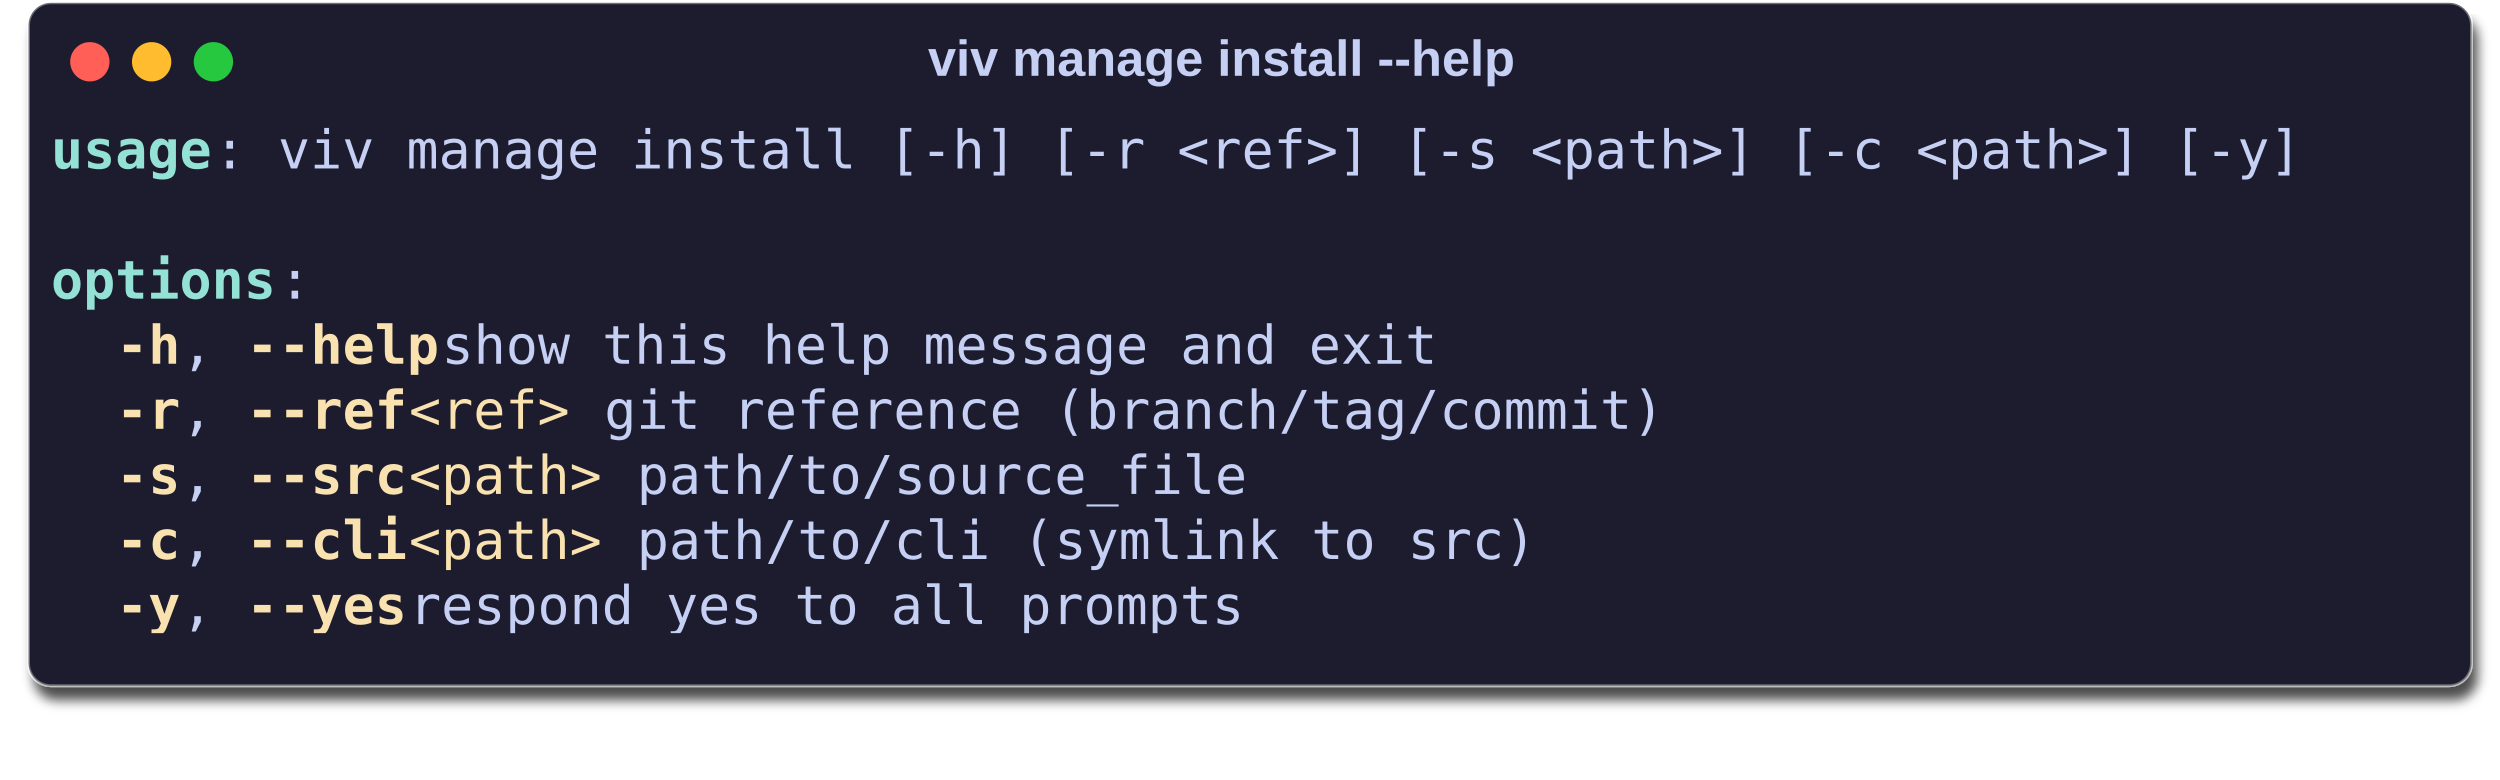
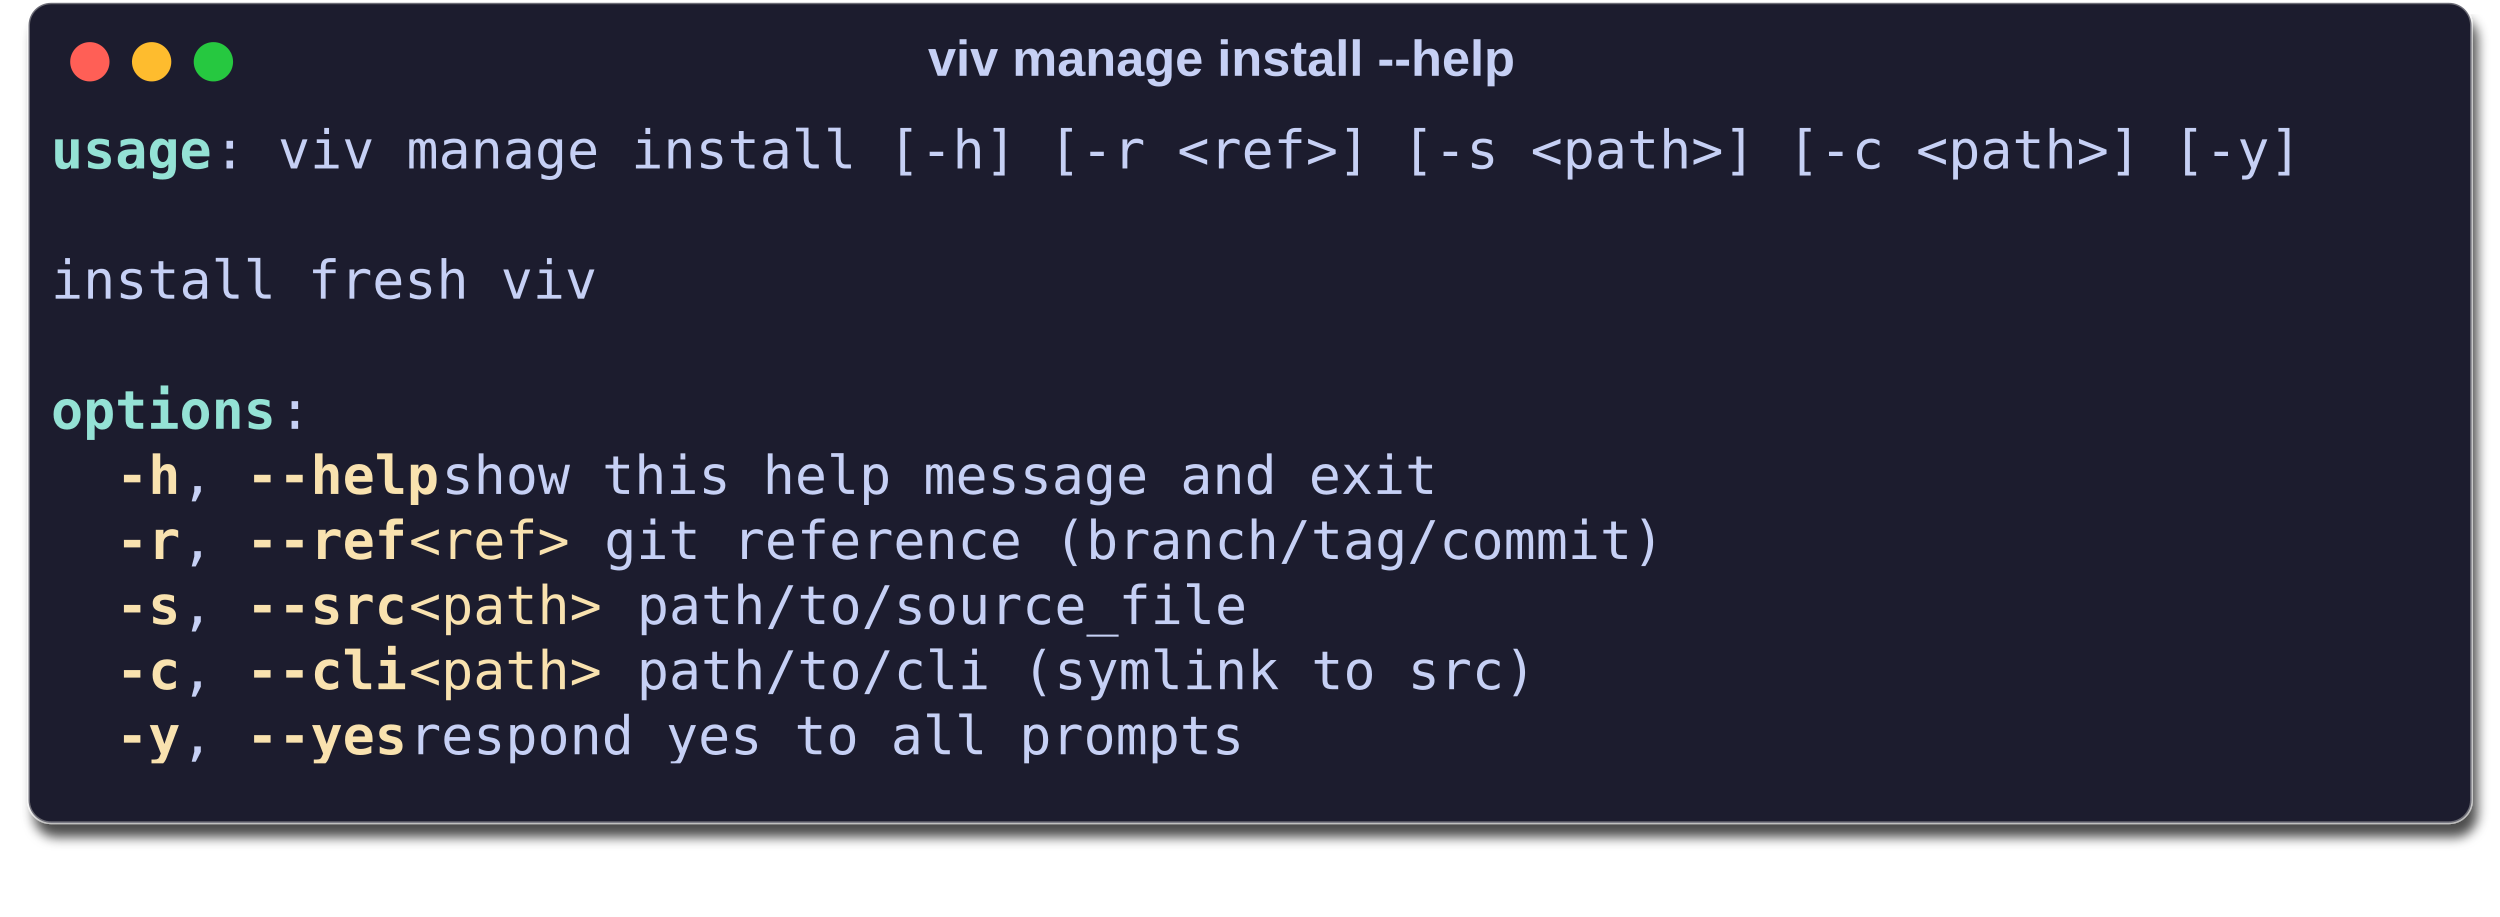
- <svg xmlns="http://www.w3.org/2000/svg" class="rich-terminal shadow" viewBox="0 0 890.333 277.533">
+ <svg xmlns="http://www.w3.org/2000/svg" class="rich-terminal shadow" viewBox="0 0 890.333 326.333">
  <style>

    @font-face {
        font-family: "Fira Code";
        src: local("FiraCode-Regular"),
                url("https://cdnjs.cloudflare.com/ajax/libs/firacode/6.2.0/woff2/FiraCode-Regular.woff2") format("woff2"),
                url("https://cdnjs.cloudflare.com/ajax/libs/firacode/6.2.0/woff/FiraCode-Regular.woff") format("woff");
        font-style: normal;
        font-weight: 400;
    }
    @font-face {
        font-family: "Fira Code";
        src: local("FiraCode-Bold"),
                url("https://cdnjs.cloudflare.com/ajax/libs/firacode/6.2.0/woff2/FiraCode-Bold.woff2") format("woff2"),
                url("https://cdnjs.cloudflare.com/ajax/libs/firacode/6.2.0/woff/FiraCode-Bold.woff") format("woff");
        font-style: bold;
        font-weight: 700;
    }

-     .terminal-2178057871-matrix {
+     .terminal-1402772427-matrix {
        font-family: Fira Code, monospace;
        font-size: 20px;
        line-height: 24.4px;
        font-variant-east-asian: full-width;
    }

-     .terminal-2178057871-title {
+     .terminal-1402772427-title {
        font-size: 18px;
        font-weight: bold;
        font-family: arial;
    }

    .shadow {
        -webkit-filter: drop-shadow( 2px 5px 2px rgba(0, 0, 0, .7));
        filter: drop-shadow( 2px 5px 2px rgba(0, 0, 0, .7));
    }
-     .terminal-2178057871-r1 { fill: #94e2d5;font-weight: bold }
- .terminal-2178057871-r2 { fill: #c6d0f5 }
- .terminal-2178057871-r3 { fill: #f9e2af;font-weight: bold }
- .terminal-2178057871-r4 { fill: #f9e2af }
+     .terminal-1402772427-r1 { fill: #94e2d5;font-weight: bold }
+ .terminal-1402772427-r2 { fill: #c6d0f5 }
+ .terminal-1402772427-r3 { fill: #f9e2af;font-weight: bold }
+ .terminal-1402772427-r4 { fill: #f9e2af }
    </style>
  <defs>
-     <clipPath id="terminal-2178057871-clip-terminal">
-       <rect x="0" y="0" width="853.0" height="194.2" />
+     <clipPath id="terminal-1402772427-clip-terminal">
+       <rect x="0" y="0" width="853.0" height="243.0" />
    </clipPath>
-     <clipPath id="terminal-2178057871-line-0">
+     <clipPath id="terminal-1402772427-line-0">
      <rect x="0" y="1.5" width="854" height="24.65" />
    </clipPath>
-     <clipPath id="terminal-2178057871-line-1">
+     <clipPath id="terminal-1402772427-line-1">
      <rect x="0" y="25.9" width="854" height="24.65" />
    </clipPath>
-     <clipPath id="terminal-2178057871-line-2">
+     <clipPath id="terminal-1402772427-line-2">
      <rect x="0" y="50.3" width="854" height="24.65" />
    </clipPath>
-     <clipPath id="terminal-2178057871-line-3">
+     <clipPath id="terminal-1402772427-line-3">
      <rect x="0" y="74.7" width="854" height="24.65" />
    </clipPath>
-     <clipPath id="terminal-2178057871-line-4">
+     <clipPath id="terminal-1402772427-line-4">
      <rect x="0" y="99.1" width="854" height="24.65" />
    </clipPath>
-     <clipPath id="terminal-2178057871-line-5">
+     <clipPath id="terminal-1402772427-line-5">
      <rect x="0" y="123.5" width="854" height="24.65" />
    </clipPath>
-     <clipPath id="terminal-2178057871-line-6">
+     <clipPath id="terminal-1402772427-line-6">
      <rect x="0" y="147.9" width="854" height="24.65" />
    </clipPath>
+     <clipPath id="terminal-1402772427-line-7">
+       <rect x="0" y="172.3" width="854" height="24.65" />
+     </clipPath>
+     <clipPath id="terminal-1402772427-line-8">
+       <rect x="0" y="196.7" width="854" height="24.65" />
+     </clipPath>
  </defs>
-   <rect fill="#1e1e2e" stroke="rgba(255,255,255,0.35)" stroke-width="1" x="10.167" y="1" width="870" height="243.2" rx="8" />
-   <text class="terminal-2178057871-title" fill="#c6d0f5" text-anchor="middle" x="435" y="27">viv manage install --help</text>
+   <rect fill="#1e1e2e" stroke="rgba(255,255,255,0.35)" stroke-width="1" x="10.167" y="1" width="870" height="292" rx="8" />
+   <text class="terminal-1402772427-title" fill="#c6d0f5" text-anchor="middle" x="435" y="27">viv manage install --help</text>
  <g transform="translate(32,22)">
    <circle cx="0" cy="0" r="7" fill="#ff5f57" />
    <circle cx="22" cy="0" r="7" fill="#febc2e" />
    <circle cx="44" cy="0" r="7" fill="#28c840" />
  </g>
-   <g transform="translate(18.16667, 41) scale(.95)" clip-path="url(#terminal-2178057871-clip-terminal)">
-     <g class="terminal-2178057871-matrix">
-       <text class="terminal-2178057871-r1" x="0" y="20" textLength="61" clip-path="url(#terminal-2178057871-line-0)">usage</text>
-       <text class="terminal-2178057871-r2" x="61" y="20" textLength="793" clip-path="url(#terminal-2178057871-line-0)">: viv manage install [-h] [-r &lt;ref&gt;] [-s &lt;path&gt;] [-c &lt;path&gt;] [-y]</text>
-       <text class="terminal-2178057871-r2" x="854" y="20" textLength="12.2" clip-path="url(#terminal-2178057871-line-0)">
+   <g transform="translate(18.16667, 41) scale(.95)" clip-path="url(#terminal-1402772427-clip-terminal)">
+     <g class="terminal-1402772427-matrix">
+       <text class="terminal-1402772427-r1" x="0" y="20" textLength="61" clip-path="url(#terminal-1402772427-line-0)">usage</text>
+       <text class="terminal-1402772427-r2" x="61" y="20" textLength="793" clip-path="url(#terminal-1402772427-line-0)">: viv manage install [-h] [-r &lt;ref&gt;] [-s &lt;path&gt;] [-c &lt;path&gt;] [-y]</text>
+       <text class="terminal-1402772427-r2" x="854" y="20" textLength="12.2" clip-path="url(#terminal-1402772427-line-0)">
</text>
-       <text class="terminal-2178057871-r2" x="854" y="44.4" textLength="12.2" clip-path="url(#terminal-2178057871-line-1)">
+       <text class="terminal-1402772427-r2" x="854" y="44.4" textLength="12.2" clip-path="url(#terminal-1402772427-line-1)">
</text>
-       <text class="terminal-2178057871-r1" x="0" y="68.8" textLength="85.4" clip-path="url(#terminal-2178057871-line-2)">options</text>
-       <text class="terminal-2178057871-r2" x="85.4" y="68.8" textLength="12.2" clip-path="url(#terminal-2178057871-line-2)">:</text>
-       <text class="terminal-2178057871-r2" x="854" y="68.8" textLength="12.2" clip-path="url(#terminal-2178057871-line-2)">
+       <text class="terminal-1402772427-r2" x="0" y="68.8" textLength="207.4" clip-path="url(#terminal-1402772427-line-2)">install fresh viv</text>
+       <text class="terminal-1402772427-r2" x="854" y="68.8" textLength="12.2" clip-path="url(#terminal-1402772427-line-2)">
</text>
-       <text class="terminal-2178057871-r3" x="24.4" y="93.2" textLength="24.4" clip-path="url(#terminal-2178057871-line-3)">-h</text>
-       <text class="terminal-2178057871-r2" x="48.8" y="93.2" textLength="24.4" clip-path="url(#terminal-2178057871-line-3)">, </text>
-       <text class="terminal-2178057871-r3" x="73.2" y="93.2" textLength="73.2" clip-path="url(#terminal-2178057871-line-3)">--help</text>
-       <text class="terminal-2178057871-r2" x="146.4" y="93.2" textLength="500.2" clip-path="url(#terminal-2178057871-line-3)">          show this help message and exit</text>
-       <text class="terminal-2178057871-r2" x="854" y="93.2" textLength="12.2" clip-path="url(#terminal-2178057871-line-3)">
+       <text class="terminal-1402772427-r2" x="854" y="93.2" textLength="12.2" clip-path="url(#terminal-1402772427-line-3)">
</text>
-       <text class="terminal-2178057871-r3" x="24.4" y="117.6" textLength="24.4" clip-path="url(#terminal-2178057871-line-4)">-r</text>
-       <text class="terminal-2178057871-r2" x="48.8" y="117.6" textLength="24.4" clip-path="url(#terminal-2178057871-line-4)">, </text>
-       <text class="terminal-2178057871-r3" x="73.2" y="117.6" textLength="61" clip-path="url(#terminal-2178057871-line-4)">--ref</text>
-       <text class="terminal-2178057871-r4" x="134.2" y="117.6" textLength="73.2" clip-path="url(#terminal-2178057871-line-4)"> &lt;ref&gt;</text>
-       <text class="terminal-2178057871-r2" x="207.4" y="117.6" textLength="463.6" clip-path="url(#terminal-2178057871-line-4)">     git reference (branch/tag/commit)</text>
-       <text class="terminal-2178057871-r2" x="854" y="117.6" textLength="12.2" clip-path="url(#terminal-2178057871-line-4)">
+       <text class="terminal-1402772427-r1" x="0" y="117.6" textLength="85.4" clip-path="url(#terminal-1402772427-line-4)">options</text>
+       <text class="terminal-1402772427-r2" x="85.4" y="117.6" textLength="12.2" clip-path="url(#terminal-1402772427-line-4)">:</text>
+       <text class="terminal-1402772427-r2" x="854" y="117.6" textLength="12.2" clip-path="url(#terminal-1402772427-line-4)">
</text>
-       <text class="terminal-2178057871-r3" x="24.4" y="142" textLength="24.4" clip-path="url(#terminal-2178057871-line-5)">-s</text>
-       <text class="terminal-2178057871-r2" x="48.8" y="142" textLength="24.4" clip-path="url(#terminal-2178057871-line-5)">, </text>
-       <text class="terminal-2178057871-r3" x="73.2" y="142" textLength="61" clip-path="url(#terminal-2178057871-line-5)">--src</text>
-       <text class="terminal-2178057871-r4" x="134.2" y="142" textLength="85.4" clip-path="url(#terminal-2178057871-line-5)"> &lt;path&gt;</text>
-       <text class="terminal-2178057871-r2" x="219.6" y="142" textLength="280.6" clip-path="url(#terminal-2178057871-line-5)">    path/to/source_file</text>
-       <text class="terminal-2178057871-r2" x="854" y="142" textLength="12.2" clip-path="url(#terminal-2178057871-line-5)">
+       <text class="terminal-1402772427-r3" x="24.4" y="142" textLength="24.4" clip-path="url(#terminal-1402772427-line-5)">-h</text>
+       <text class="terminal-1402772427-r2" x="48.8" y="142" textLength="24.4" clip-path="url(#terminal-1402772427-line-5)">, </text>
+       <text class="terminal-1402772427-r3" x="73.2" y="142" textLength="73.2" clip-path="url(#terminal-1402772427-line-5)">--help</text>
+       <text class="terminal-1402772427-r2" x="146.4" y="142" textLength="500.2" clip-path="url(#terminal-1402772427-line-5)">          show this help message and exit</text>
+       <text class="terminal-1402772427-r2" x="854" y="142" textLength="12.2" clip-path="url(#terminal-1402772427-line-5)">
</text>
-       <text class="terminal-2178057871-r3" x="24.4" y="166.4" textLength="24.4" clip-path="url(#terminal-2178057871-line-6)">-c</text>
-       <text class="terminal-2178057871-r2" x="48.8" y="166.4" textLength="24.4" clip-path="url(#terminal-2178057871-line-6)">, </text>
-       <text class="terminal-2178057871-r3" x="73.2" y="166.4" textLength="61" clip-path="url(#terminal-2178057871-line-6)">--cli</text>
-       <text class="terminal-2178057871-r4" x="134.2" y="166.4" textLength="85.4" clip-path="url(#terminal-2178057871-line-6)"> &lt;path&gt;</text>
-       <text class="terminal-2178057871-r2" x="219.6" y="166.4" textLength="390.4" clip-path="url(#terminal-2178057871-line-6)">    path/to/cli (symlink to src)</text>
-       <text class="terminal-2178057871-r2" x="854" y="166.4" textLength="12.2" clip-path="url(#terminal-2178057871-line-6)">
+       <text class="terminal-1402772427-r3" x="24.4" y="166.4" textLength="24.4" clip-path="url(#terminal-1402772427-line-6)">-r</text>
+       <text class="terminal-1402772427-r2" x="48.8" y="166.4" textLength="24.4" clip-path="url(#terminal-1402772427-line-6)">, </text>
+       <text class="terminal-1402772427-r3" x="73.2" y="166.4" textLength="61" clip-path="url(#terminal-1402772427-line-6)">--ref</text>
+       <text class="terminal-1402772427-r4" x="134.2" y="166.4" textLength="73.2" clip-path="url(#terminal-1402772427-line-6)"> &lt;ref&gt;</text>
+       <text class="terminal-1402772427-r2" x="207.4" y="166.4" textLength="463.6" clip-path="url(#terminal-1402772427-line-6)">     git reference (branch/tag/commit)</text>
+       <text class="terminal-1402772427-r2" x="854" y="166.4" textLength="12.2" clip-path="url(#terminal-1402772427-line-6)">
</text>
-       <text class="terminal-2178057871-r3" x="24.4" y="190.8" textLength="24.4" clip-path="url(#terminal-2178057871-line-7)">-y</text>
-       <text class="terminal-2178057871-r2" x="48.8" y="190.8" textLength="24.4" clip-path="url(#terminal-2178057871-line-7)">, </text>
-       <text class="terminal-2178057871-r3" x="73.2" y="190.8" textLength="61" clip-path="url(#terminal-2178057871-line-7)">--yes</text>
-       <text class="terminal-2178057871-r2" x="134.2" y="190.8" textLength="451.4" clip-path="url(#terminal-2178057871-line-7)">           respond yes to all prompts</text>
-       <text class="terminal-2178057871-r2" x="854" y="190.8" textLength="12.2" clip-path="url(#terminal-2178057871-line-7)">
+       <text class="terminal-1402772427-r3" x="24.4" y="190.8" textLength="24.4" clip-path="url(#terminal-1402772427-line-7)">-s</text>
+       <text class="terminal-1402772427-r2" x="48.8" y="190.8" textLength="24.4" clip-path="url(#terminal-1402772427-line-7)">, </text>
+       <text class="terminal-1402772427-r3" x="73.2" y="190.8" textLength="61" clip-path="url(#terminal-1402772427-line-7)">--src</text>
+       <text class="terminal-1402772427-r4" x="134.2" y="190.8" textLength="85.4" clip-path="url(#terminal-1402772427-line-7)"> &lt;path&gt;</text>
+       <text class="terminal-1402772427-r2" x="219.6" y="190.8" textLength="280.6" clip-path="url(#terminal-1402772427-line-7)">    path/to/source_file</text>
+       <text class="terminal-1402772427-r2" x="854" y="190.8" textLength="12.2" clip-path="url(#terminal-1402772427-line-7)">
+ </text>
+       <text class="terminal-1402772427-r3" x="24.4" y="215.2" textLength="24.4" clip-path="url(#terminal-1402772427-line-8)">-c</text>
+       <text class="terminal-1402772427-r2" x="48.8" y="215.2" textLength="24.4" clip-path="url(#terminal-1402772427-line-8)">, </text>
+       <text class="terminal-1402772427-r3" x="73.2" y="215.2" textLength="61" clip-path="url(#terminal-1402772427-line-8)">--cli</text>
+       <text class="terminal-1402772427-r4" x="134.2" y="215.2" textLength="85.4" clip-path="url(#terminal-1402772427-line-8)"> &lt;path&gt;</text>
+       <text class="terminal-1402772427-r2" x="219.6" y="215.2" textLength="390.4" clip-path="url(#terminal-1402772427-line-8)">    path/to/cli (symlink to src)</text>
+       <text class="terminal-1402772427-r2" x="854" y="215.2" textLength="12.2" clip-path="url(#terminal-1402772427-line-8)">
+ </text>
+       <text class="terminal-1402772427-r3" x="24.4" y="239.6" textLength="24.4" clip-path="url(#terminal-1402772427-line-9)">-y</text>
+       <text class="terminal-1402772427-r2" x="48.8" y="239.6" textLength="24.4" clip-path="url(#terminal-1402772427-line-9)">, </text>
+       <text class="terminal-1402772427-r3" x="73.2" y="239.6" textLength="61" clip-path="url(#terminal-1402772427-line-9)">--yes</text>
+       <text class="terminal-1402772427-r2" x="134.2" y="239.6" textLength="451.4" clip-path="url(#terminal-1402772427-line-9)">           respond yes to all prompts</text>
+       <text class="terminal-1402772427-r2" x="854" y="239.6" textLength="12.2" clip-path="url(#terminal-1402772427-line-9)">
</text>
    </g>
  </g>
</svg>
